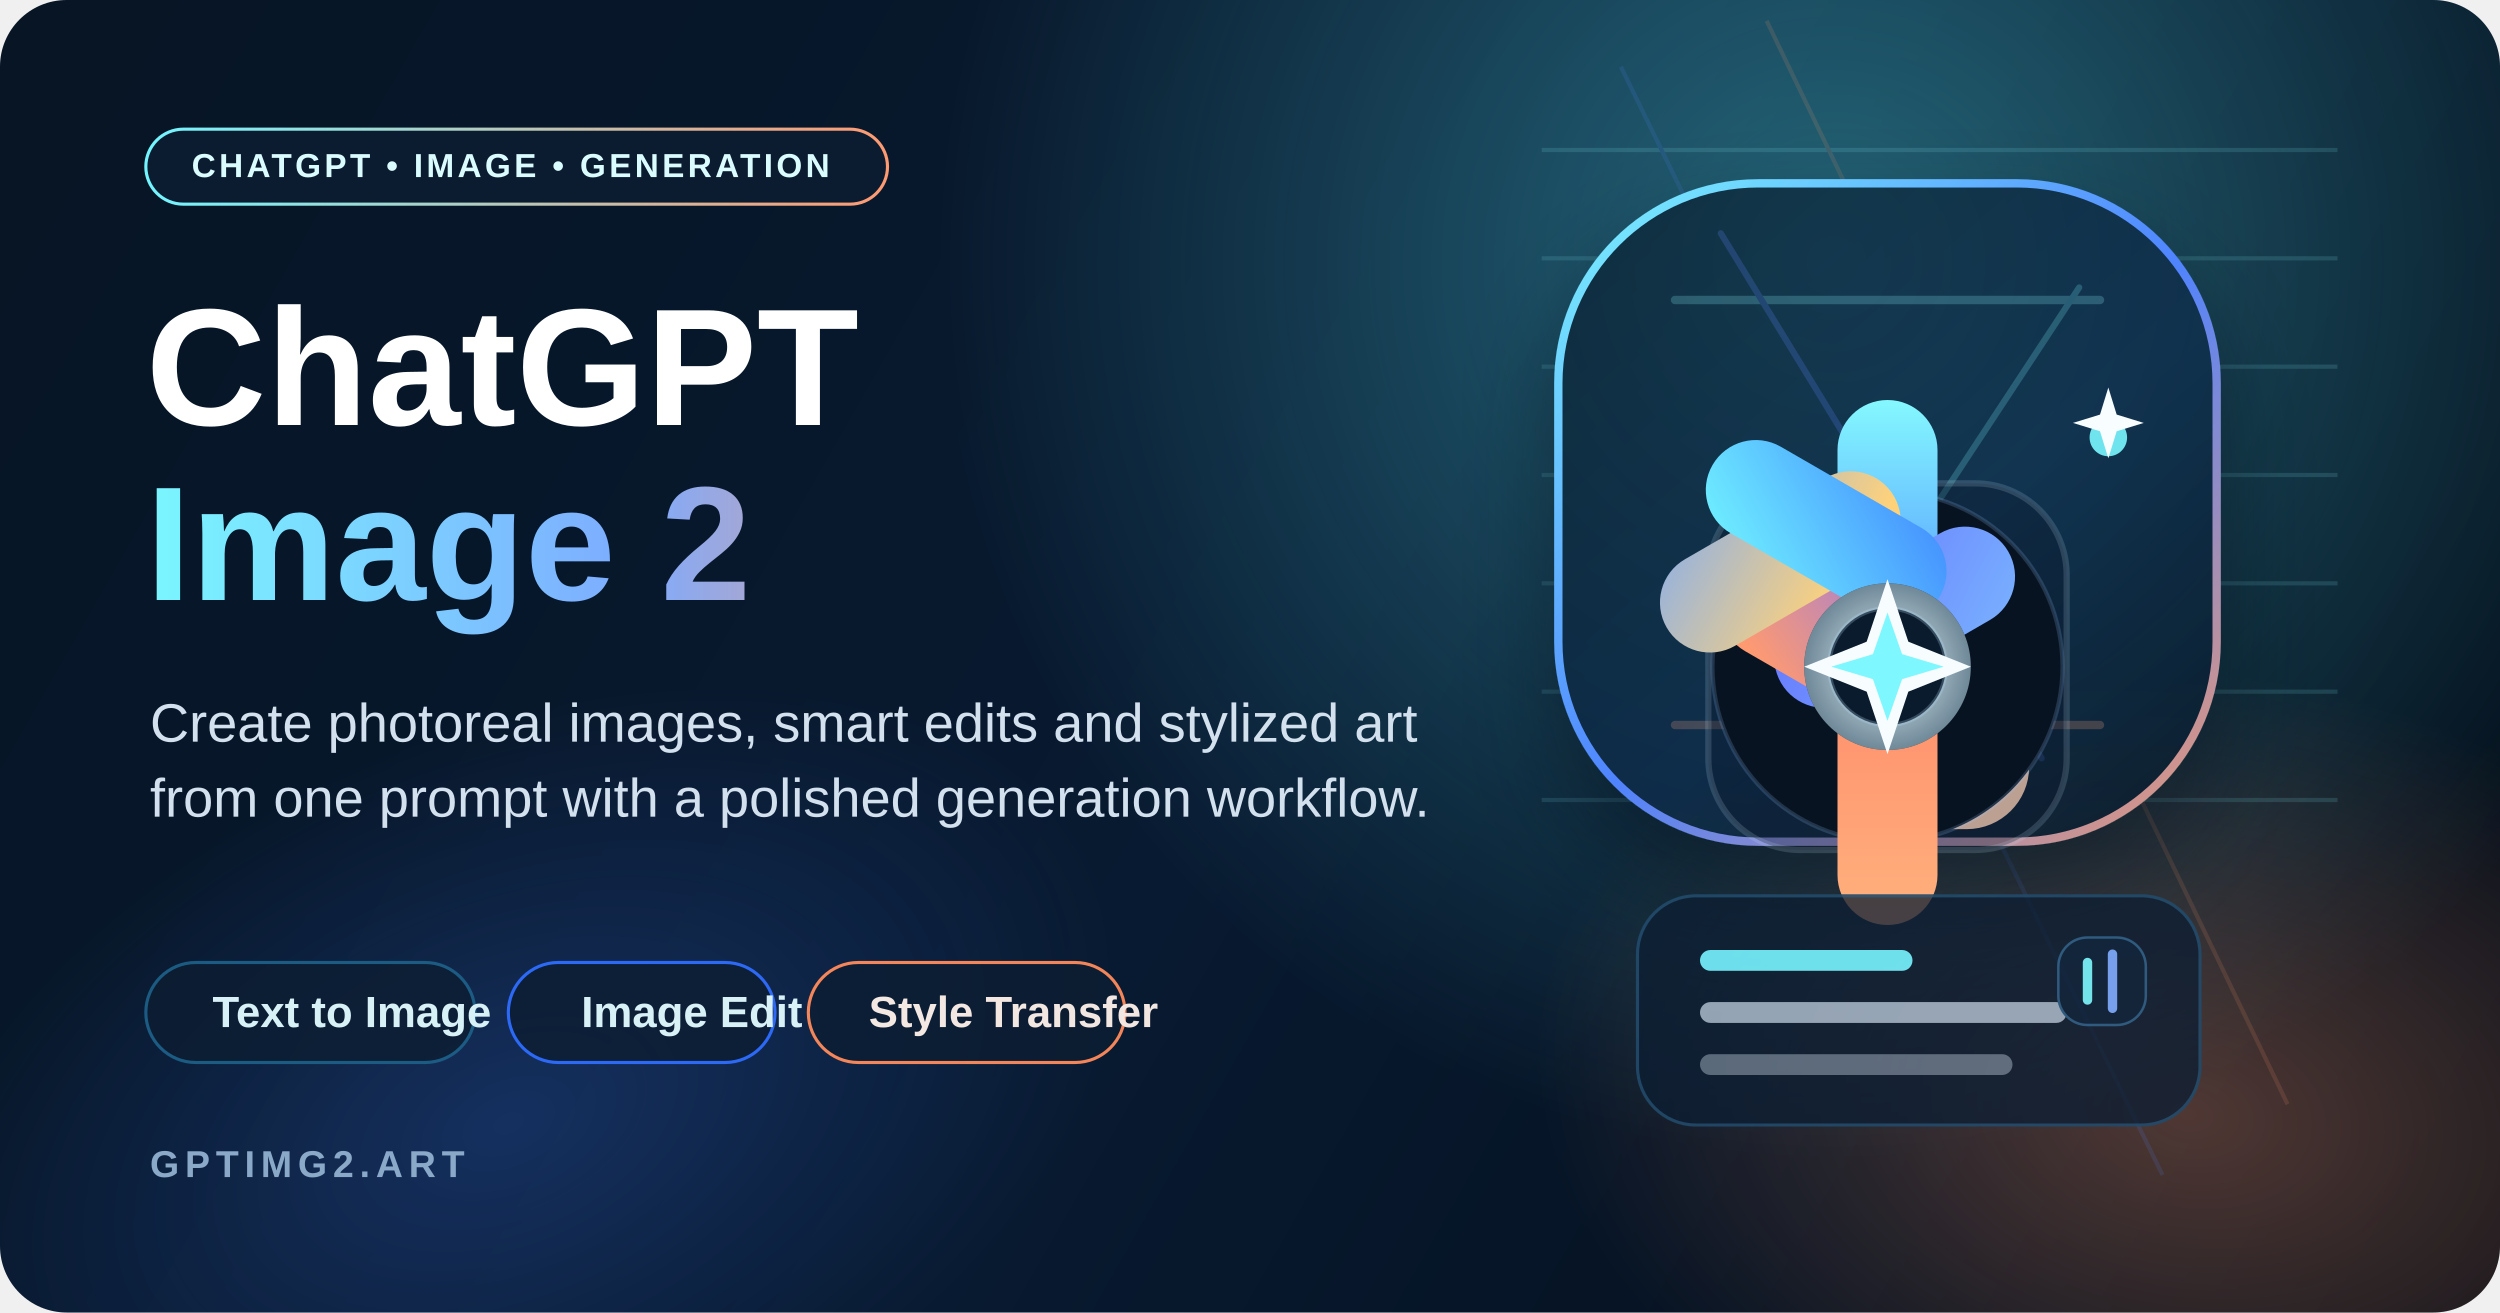
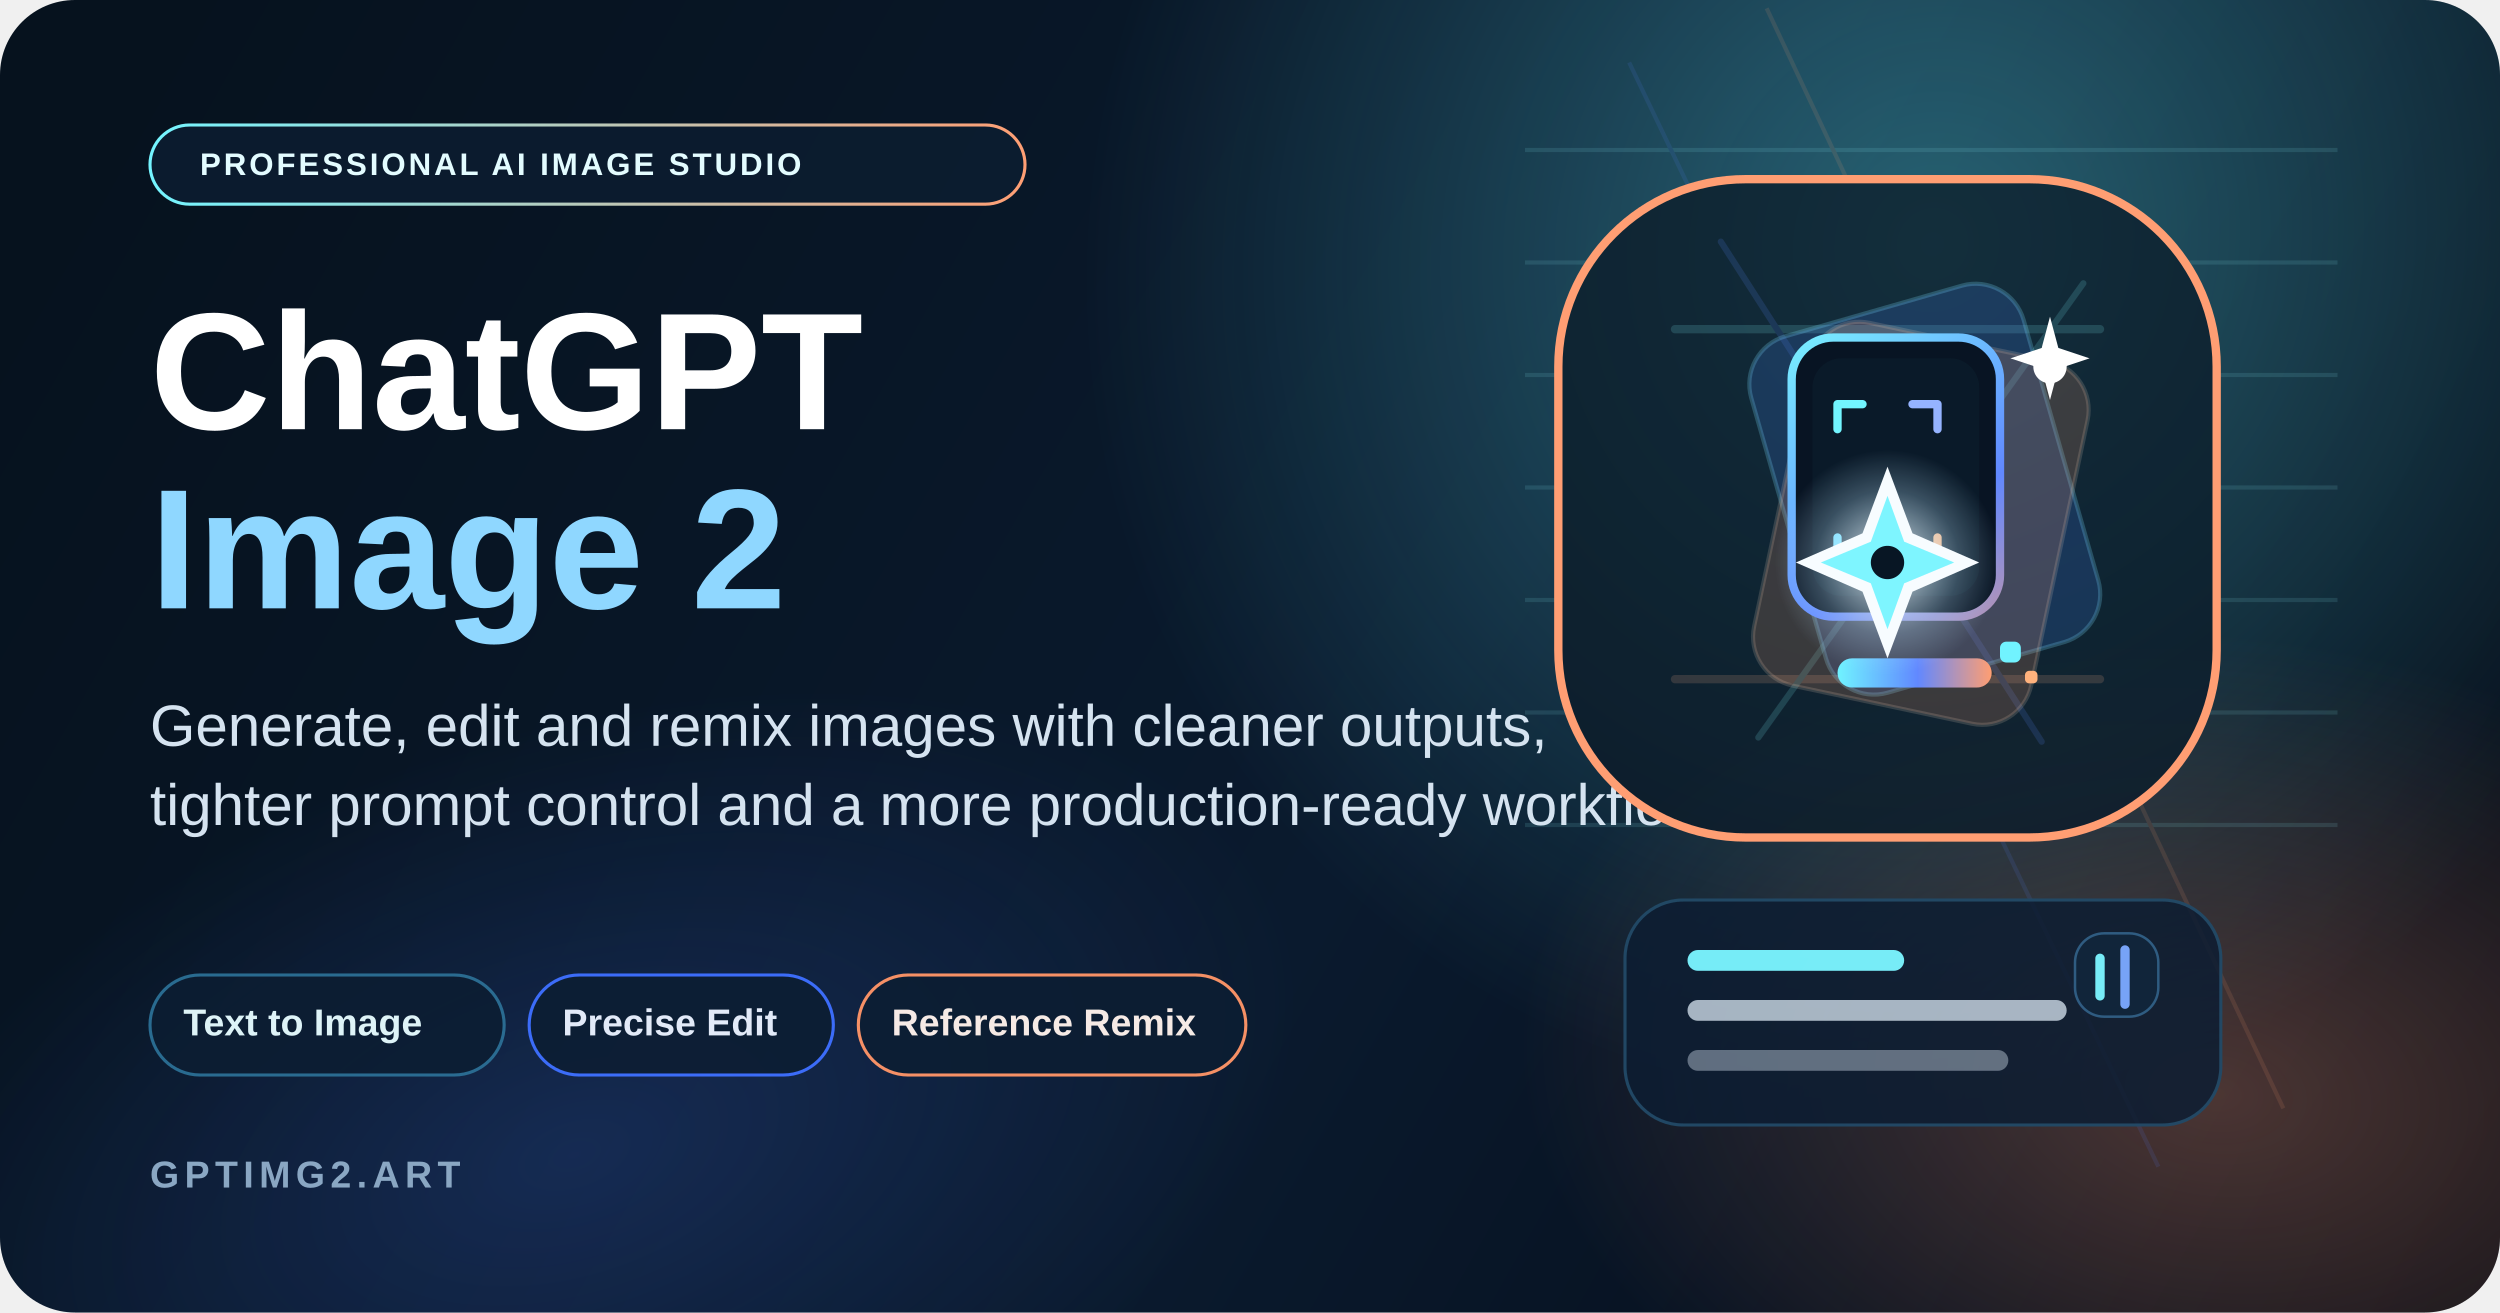
<svg xmlns="http://www.w3.org/2000/svg" width="1200" height="630" viewBox="0 0 1200 630" fill="none">
  <defs>
-     <linearGradient id="bg" x1="44" y1="20" x2="1172" y2="664" gradientUnits="userSpaceOnUse">
-       <stop offset="0" stop-color="#071525" />
-       <stop offset="0.5" stop-color="#081A31" />
-       <stop offset="1" stop-color="#030C16" />
+     <linearGradient id="bg" x1="64" y1="28" x2="1184" y2="662" gradientUnits="userSpaceOnUse">
+       <stop offset="0" stop-color="#06121E" />
+       <stop offset="0.54" stop-color="#0A1A2E" />
+       <stop offset="1" stop-color="#040A14" />
    </linearGradient>
-     <radialGradient id="glowA" cx="0" cy="0" r="1" gradientUnits="userSpaceOnUse" gradientTransform="translate(880 126) rotate(126.027) scale(431.322 430.666)">
-       <stop offset="0" stop-color="#58EFFF" stop-opacity="0.36" />
-       <stop offset="1" stop-color="#58EFFF" stop-opacity="0" />
+     <radialGradient id="glowA" cx="0" cy="0" r="1" gradientUnits="userSpaceOnUse" gradientTransform="translate(928 118) rotate(129) scale(420 400)">
+       <stop offset="0" stop-color="#62F1FF" stop-opacity="0.34" />
+       <stop offset="1" stop-color="#62F1FF" stop-opacity="0" />
    </radialGradient>
-     <radialGradient id="glowB" cx="0" cy="0" r="1" gradientUnits="userSpaceOnUse" gradientTransform="translate(1048 536) rotate(-170.496) scale(315.86 212.81)">
-       <stop offset="0" stop-color="#FF9669" stop-opacity="0.3" />
-       <stop offset="1" stop-color="#FF9669" stop-opacity="0" />
+     <radialGradient id="glowB" cx="0" cy="0" r="1" gradientUnits="userSpaceOnUse" gradientTransform="translate(1060 526) rotate(-173) scale(334 220)">
+       <stop offset="0" stop-color="#FF9A71" stop-opacity="0.28" />
+       <stop offset="1" stop-color="#FF9A71" stop-opacity="0" />
    </radialGradient>
-     <radialGradient id="glowC" cx="0" cy="0" r="1" gradientUnits="userSpaceOnUse" gradientTransform="translate(246 540) rotate(-23.2559) scale(307.063 186.847)">
-       <stop offset="0" stop-color="#3E7CFF" stop-opacity="0.24" />
-       <stop offset="1" stop-color="#3E7CFF" stop-opacity="0" />
+     <radialGradient id="glowC" cx="0" cy="0" r="1" gradientUnits="userSpaceOnUse" gradientTransform="translate(276 554) rotate(-18) scale(360 204)">
+       <stop offset="0" stop-color="#497AFF" stop-opacity="0.2" />
+       <stop offset="1" stop-color="#497AFF" stop-opacity="0" />
    </radialGradient>
-     <linearGradient id="pill" x1="72" y1="72" x2="426" y2="72" gradientUnits="userSpaceOnUse">
-       <stop offset="0" stop-color="#73F5FF" />
-       <stop offset="1" stop-color="#FF9A71" />
+     <linearGradient id="pillStroke" x1="74" y1="72" x2="494" y2="72" gradientUnits="userSpaceOnUse">
+       <stop offset="0" stop-color="#74F4FF" />
+       <stop offset="1" stop-color="#FF9E73" />
    </linearGradient>
-     <linearGradient id="accentText" x1="70" y1="284" x2="494" y2="284" gradientUnits="userSpaceOnUse">
-       <stop offset="0" stop-color="#7AF7FF" />
-       <stop offset="0.55" stop-color="#7DABFF" />
-       <stop offset="1" stop-color="#FF9D72" />
+     <linearGradient id="cardStroke" x1="844" y1="164" x2="980" y2="342" gradientUnits="userSpaceOnUse">
+       <stop offset="0" stop-color="#7AF6FF" />
+       <stop offset="0.54" stop-color="#6188FF" />
+       <stop offset="1" stop-color="#FF9E72" />
    </linearGradient>
-     <linearGradient id="tileFill" x1="760" y1="88" x2="1072" y2="444" gradientUnits="userSpaceOnUse">
-       <stop offset="0" stop-color="#081B2C" />
-       <stop offset="0.52" stop-color="#0B2340" />
-       <stop offset="1" stop-color="#05111E" />
+     <linearGradient id="progress" x1="882" y1="328" x2="956" y2="328" gradientUnits="userSpaceOnUse">
+       <stop offset="0" stop-color="#70F3FF" />
+       <stop offset="0.52" stop-color="#6188FF" />
+       <stop offset="1" stop-color="#FF9E72" />
    </linearGradient>
-     <linearGradient id="tileBorder" x1="748" y1="90" x2="1070" y2="438" gradientUnits="userSpaceOnUse">
-       <stop offset="0" stop-color="#7BF4FF" />
-       <stop offset="0.48" stop-color="#4F83FF" />
-       <stop offset="1" stop-color="#FF9A63" />
-     </linearGradient>
-     <linearGradient id="bladeA" x1="906" y1="192" x2="906" y2="318" gradientUnits="userSpaceOnUse">
-       <stop offset="0" stop-color="#84F8FF" />
-       <stop offset="1" stop-color="#4E86FF" />
-     </linearGradient>
-     <linearGradient id="bladeB" x1="1018" y1="260" x2="922" y2="320" gradientUnits="userSpaceOnUse">
-       <stop offset="0" stop-color="#7AB5FF" />
-       <stop offset="1" stop-color="#6777FF" />
-     </linearGradient>
-     <linearGradient id="bladeC" x1="1018" y1="378" x2="918" y2="332" gradientUnits="userSpaceOnUse">
-       <stop offset="0" stop-color="#FF9A70" />
-       <stop offset="1" stop-color="#7B73FF" />
-     </linearGradient>
-     <linearGradient id="bladeD" x1="906" y1="446" x2="906" y2="326" gradientUnits="userSpaceOnUse">
-       <stop offset="0" stop-color="#FFB27D" />
-       <stop offset="1" stop-color="#FF8E6D" />
-     </linearGradient>
-     <linearGradient id="bladeE" x1="794" y1="378" x2="890" y2="322" gradientUnits="userSpaceOnUse">
-       <stop offset="0" stop-color="#FFD27A" />
-       <stop offset="1" stop-color="#73A8FF" />
-     </linearGradient>
-     <linearGradient id="bladeF" x1="794" y1="260" x2="890" y2="318" gradientUnits="userSpaceOnUse">
-       <stop offset="0" stop-color="#73F8FF" />
-       <stop offset="1" stop-color="#438DFF" />
-     </linearGradient>
-     <radialGradient id="sparkGlow" cx="0" cy="0" r="1" gradientUnits="userSpaceOnUse" gradientTransform="translate(906 320) rotate(90) scale(74)">
-       <stop offset="0" stop-color="#F8FDFF" stop-opacity="0.98" />
-       <stop offset="0.68" stop-color="#BEEBFF" stop-opacity="0.42" />
-       <stop offset="1" stop-color="#BEEBFF" stop-opacity="0" />
+     <radialGradient id="sparkGlow" cx="0" cy="0" r="1" gradientUnits="userSpaceOnUse" gradientTransform="translate(906 270) rotate(90) scale(54)">
+       <stop offset="0" stop-color="#FCFEFF" stop-opacity="0.92" />
+       <stop offset="0.64" stop-color="#BFE8FF" stop-opacity="0.26" />
+       <stop offset="1" stop-color="#BFE8FF" stop-opacity="0" />
    </radialGradient>
-     <filter id="tileShadow" x="702" y="54" width="410" height="434" filterUnits="userSpaceOnUse" color-interpolation-filters="sRGB">
-       <feFlood flood-opacity="0" result="BackgroundImageFix" />
-       <feColorMatrix in="SourceAlpha" type="matrix" values="0 0 0 0 0 0 0 0 0 0 0 0 0 0 0 0 0 0 127 0" result="hardAlpha" />
-       <feOffset dy="24" />
-       <feGaussianBlur stdDeviation="24" />
-       <feComposite in2="hardAlpha" operator="out" />
-       <feColorMatrix type="matrix" values="0 0 0 0 0.012 0 0 0 0 0.047 0 0 0 0 0.098 0 0 0 0.48 0" />
-       <feBlend mode="normal" in2="BackgroundImageFix" result="effect1_dropShadow_1_2" />
-       <feBlend mode="normal" in="SourceGraphic" in2="effect1_dropShadow_1_2" result="shape" />
-     </filter>
  </defs>
-   <rect width="1200" height="630" rx="32" fill="url(#bg)" />
-   <rect width="1200" height="630" rx="32" fill="url(#glowA)" />
-   <rect width="1200" height="630" rx="32" fill="url(#glowB)" />
-   <rect width="1200" height="630" rx="32" fill="url(#glowC)" />
-   <g opacity="0.14">
-     <path d="M740 72L1122 72" stroke="#8EF8FF" stroke-width="2" />
-     <path d="M740 124L1122 124" stroke="#8EF8FF" stroke-width="2" />
-     <path d="M740 176L1122 176" stroke="#8EF8FF" stroke-width="2" />
-     <path d="M740 228L1122 228" stroke="#8EF8FF" stroke-width="2" />
-     <path d="M740 280L1122 280" stroke="#8EF8FF" stroke-width="2" />
-     <path d="M740 332L1122 332" stroke="#8EF8FF" stroke-width="2" />
-     <path d="M740 384L1122 384" stroke="#8EF8FF" stroke-width="2" />
-     <path d="M778 32L1038 564" stroke="#4F83FF" stroke-width="2" />
-     <path d="M848 10L1098 530" stroke="#FF9A63" stroke-width="2" />
+   <rect width="1200" height="630" rx="36" fill="url(#bg)" />
+   <rect width="1200" height="630" rx="36" fill="url(#glowA)" />
+   <rect width="1200" height="630" rx="36" fill="url(#glowB)" />
+   <rect width="1200" height="630" rx="36" fill="url(#glowC)" />
+   <g opacity="0.12">
+     <path d="M732 72H1122" stroke="#8DF5FF" stroke-width="2" />
+     <path d="M732 126H1122" stroke="#8DF5FF" stroke-width="2" />
+     <path d="M732 180H1122" stroke="#8DF5FF" stroke-width="2" />
+     <path d="M732 234H1122" stroke="#8DF5FF" stroke-width="2" />
+     <path d="M732 288H1122" stroke="#8DF5FF" stroke-width="2" />
+     <path d="M732 342H1122" stroke="#8DF5FF" stroke-width="2" />
+     <path d="M732 396H1122" stroke="#8DF5FF" stroke-width="2" />
+     <path d="M782 30L1036 560" stroke="#5682FF" stroke-width="2" />
+     <path d="M848 4L1096 532" stroke="#FF9E72" stroke-width="2" />
  </g>
-   <rect x="70" y="62" width="356" height="36" rx="18" fill="#0C1D32" fill-opacity="0.86" stroke="url(#pill)" stroke-width="1.5" />
-   <text x="92" y="85" fill="#DBFCFF" font-family="Arial, Helvetica, sans-serif" font-size="16" font-weight="700" letter-spacing="1.6">CHATGPT • IMAGE • GENERATION</text>
-   <text x="70" y="204" fill="white" font-family="Arial, Helvetica, sans-serif" font-size="80" font-weight="700">ChatGPT</text>
-   <text x="70" y="288" fill="url(#accentText)" font-family="Arial, Helvetica, sans-serif" font-size="78" font-weight="700">Image 2</text>
-   <text x="72" y="356" fill="#D3E0EE" font-family="Arial, Helvetica, sans-serif" font-size="26" font-weight="400">Create photoreal images, smart edits and stylized art</text>
-   <text x="72" y="392" fill="#D3E0EE" font-family="Arial, Helvetica, sans-serif" font-size="26" font-weight="400">from one prompt with a polished generation workflow.</text>
-   <g opacity="0.95">
-     <rect x="70" y="462" width="158" height="48" rx="24" fill="#0C1D32" fill-opacity="0.86" stroke="#1C5E86" stroke-width="1.5" />
-     <text x="102" y="493" fill="#E2FBFF" font-family="Arial, Helvetica, sans-serif" font-size="21" font-weight="700">Text to Image</text>
-     <rect x="244" y="462" width="128" height="48" rx="24" fill="#0C1D32" fill-opacity="0.86" stroke="#2E6CFF" stroke-width="1.5" />
-     <text x="279" y="493" fill="#E2FBFF" font-family="Arial, Helvetica, sans-serif" font-size="21" font-weight="700">Image Edit</text>
-     <rect x="388" y="462" width="152" height="48" rx="24" fill="#0C1D32" fill-opacity="0.86" stroke="#FF8A5B" stroke-width="1.5" />
-     <text x="417" y="493" fill="#FFF1EA" font-family="Arial, Helvetica, sans-serif" font-size="21" font-weight="700">Style Transfer</text>
+   <rect x="72" y="60" width="420" height="38" rx="19" fill="#0C1D30" fill-opacity="0.88" stroke="url(#pillStroke)" stroke-width="1.5" />
+   <text x="96" y="84" fill="#E3FCFF" font-family="Arial, Helvetica, sans-serif" font-size="15" font-weight="700" letter-spacing="1.4">PROFESSIONAL AI IMAGE STUDIO</text>
+   <text x="72" y="206" fill="white" font-family="Arial, Helvetica, sans-serif" font-size="80" font-weight="700">ChatGPT</text>
+   <text x="72" y="292" fill="#8FD7FF" font-family="Arial, Helvetica, sans-serif" font-size="82" font-weight="700">Image 2</text>
+   <text x="72" y="358" fill="#D5E3F0" font-family="Arial, Helvetica, sans-serif" font-size="28" font-weight="400">Generate, edit and remix images with cleaner outputs,</text>
+   <text x="72" y="396" fill="#D5E3F0" font-family="Arial, Helvetica, sans-serif" font-size="28" font-weight="400">tighter prompt control and a more production-ready workflow.</text>
+   <g opacity="0.96">
+     <rect x="72" y="468" width="170" height="48" rx="24" fill="#0C1D32" fill-opacity="0.9" stroke="#2B6E94" stroke-width="1.5" />
+     <text x="88" y="497" fill="#E6FCFF" font-family="Arial, Helvetica, sans-serif" font-size="18" font-weight="700">Text to Image</text>
+     <rect x="254" y="468" width="146" height="48" rx="24" fill="#0C1D32" fill-opacity="0.9" stroke="#3D6FFF" stroke-width="1.5" />
+     <text x="270" y="497" fill="#EAF2FF" font-family="Arial, Helvetica, sans-serif" font-size="18" font-weight="700">Precise Edit</text>
+     <rect x="412" y="468" width="186" height="48" rx="24" fill="#0C1D32" fill-opacity="0.9" stroke="#FF9567" stroke-width="1.5" />
+     <text x="428" y="497" fill="#FFF2EC" font-family="Arial, Helvetica, sans-serif" font-size="18" font-weight="700">Reference Remix</text>
  </g>
-   <text x="72" y="565" fill="#8AA8C7" font-family="Arial, Helvetica, sans-serif" font-size="18" font-weight="700" letter-spacing="2.8">GPTIMG2.ART</text>
-   <g filter="url(#tileShadow)">
-     <rect x="748" y="88" width="316" height="316" rx="96" fill="url(#tileFill)" />
-     <rect x="748" y="88" width="316" height="316" rx="96" fill="url(#glowA)" opacity="0.34" />
-     <rect x="748" y="88" width="316" height="316" rx="96" fill="url(#glowB)" opacity="0.18" />
-     <rect x="748" y="88" width="316" height="316" rx="96" stroke="url(#tileBorder)" stroke-width="4" />
+   <text x="72" y="570" fill="#8AA7C3" font-family="Arial, Helvetica, sans-serif" font-size="18" font-weight="700" letter-spacing="2.6">GPTIMG2.ART</text>
+   <g>
+     <rect x="748" y="86" width="316" height="316" rx="90" fill="#0A1826" />
+     <rect x="748" y="86" width="316" height="316" rx="90" fill="url(#glowA)" opacity="0.3" />
+     <rect x="748" y="86" width="316" height="316" rx="90" fill="url(#glowB)" opacity="0.18" />
+     <rect x="748" y="86" width="316" height="316" rx="90" stroke="url(#pillStroke)" stroke-width="4" />
  </g>
-   <g opacity="0.22">
-     <path d="M804 144L1008 144" stroke="#8EF8FF" stroke-width="4" stroke-linecap="round" />
-     <path d="M804 348L1008 348" stroke="#FFAA82" stroke-width="4" stroke-linecap="round" />
-     <path d="M826 112L980 364" stroke="#5B83FF" stroke-width="3" stroke-linecap="round" />
-     <path d="M998 138L844 372" stroke="#7DF4FF" stroke-width="3" stroke-linecap="round" />
+   <g opacity="0.16">
+     <path d="M804 158H1008" stroke="#87F7FF" stroke-width="4" stroke-linecap="round" />
+     <path d="M804 326H1008" stroke="#FFB08A" stroke-width="4" stroke-linecap="round" />
+     <path d="M826 116L980 356" stroke="#5C86FF" stroke-width="3" stroke-linecap="round" />
+     <path d="M1000 136L844 354" stroke="#7DF6FF" stroke-width="3" stroke-linecap="round" />
  </g>
-   <rect x="820" y="232" width="172" height="176" rx="44" fill="#09172A" fill-opacity="0.34" stroke="#D0ECFF" stroke-opacity="0.16" stroke-width="3" />
-   <path d="M842 270C842 255.641 853.641 244 868 244H894" stroke="#C7E7FF" stroke-opacity="0.78" stroke-width="8" stroke-linecap="round" />
-   <path d="M970 290V368C970 382.359 958.359 394 944 394H916" stroke="#FFD1B7" stroke-opacity="0.72" stroke-width="8" stroke-linecap="round" />
-   <circle cx="906" cy="320" r="84" fill="#071321" stroke="#9BC9FF" stroke-opacity="0.18" stroke-width="2" />
-   <rect x="882" y="192" width="48" height="126" rx="24" fill="url(#bladeA)" />
-   <rect x="952" y="244" width="48" height="126" rx="24" transform="rotate(60 952 244)" fill="url(#bladeB)" />
-   <rect x="950" y="322" width="48" height="126" rx="24" transform="rotate(120 950 322)" fill="url(#bladeC)" />
-   <rect x="882" y="318" width="48" height="126" rx="24" fill="url(#bladeD)" />
-   <rect x="812" y="322" width="48" height="126" rx="24" transform="rotate(-120 812 322)" fill="url(#bladeE)" />
-   <rect x="810" y="244" width="48" height="126" rx="24" transform="rotate(-60 810 244)" fill="url(#bladeF)" />
-   <circle cx="906" cy="320" r="40" fill="#071321" />
-   <circle cx="906" cy="320" r="40" fill="url(#sparkGlow)" />
-   <circle cx="906" cy="320" r="28" fill="#0A1B2D" stroke="#BEE6FF" stroke-opacity="0.24" stroke-width="2" />
-   <path d="M906 278L916 308L946 320L916 332L906 362L896 332L866 320L896 308L906 278Z" fill="#F7FCFF" />
-   <path d="M906 294L913 314L933 320L913 326L906 346L899 326L879 320L899 314L906 294Z" fill="#7EF7FF" />
-   <circle cx="1012" cy="210" r="9" fill="#7AF7FF" fill-opacity="0.9" />
-   <path d="M1012 186L1016 199L1029 203L1016 207L1012 220L1008 207L995 203L1008 199L1012 186Z" fill="#F8FDFF" />
-   <g opacity="0.9">
-     <rect x="786" y="430" width="270" height="110" rx="28" fill="#0C1D32" fill-opacity="0.84" stroke="#214A6A" stroke-width="1.5" />
-     <rect x="816" y="456" width="102" height="10" rx="5" fill="#76F3FF" />
-     <rect x="816" y="481" width="176" height="10" rx="5" fill="#D4E4F4" fill-opacity="0.74" />
-     <rect x="816" y="506" width="150" height="10" rx="5" fill="#D4E4F4" fill-opacity="0.42" />
-     <rect x="988" y="450" width="42" height="42" rx="14" fill="#10243B" stroke="#2F5F86" stroke-width="1.2" />
-     <path d="M1002 462L1002 480" stroke="#7AF7FF" stroke-width="4.5" stroke-linecap="round" />
-     <path d="M1014 458L1014 484" stroke="#7DABFF" stroke-width="4.5" stroke-linecap="round" />
+   <rect x="834" y="168" width="136" height="178" rx="24" transform="rotate(-16 834 168)" fill="#4D87FF" fill-opacity="0.18" stroke="#79DFFF" stroke-opacity="0.24" stroke-width="2" />
+   <rect x="874" y="150" width="136" height="178" rx="24" transform="rotate(12 874 150)" fill="#FF9E72" fill-opacity="0.18" stroke="#FFE0C6" stroke-opacity="0.16" stroke-width="2" />
+   <rect x="858" y="160" width="104" height="138" rx="22" fill="url(#cardStroke)" />
+   <rect x="862" y="164" width="96" height="130" rx="18" fill="#081423" />
+   <rect x="870" y="172" width="80" height="114" rx="14" fill="#0B1C2B" fill-opacity="0.88" />
+   <path d="M882 206V194H894" stroke="#72F5FF" stroke-width="4" stroke-linecap="round" stroke-linejoin="round" />
+   <path d="M918 194H930V206" stroke="#95B3FF" stroke-width="4" stroke-linecap="round" stroke-linejoin="round" />
+   <path d="M882 258V270H894" stroke="#72E0FF" stroke-width="4" stroke-linecap="round" stroke-linejoin="round" />
+   <path d="M918 270H930V258" stroke="#FFB47D" stroke-width="4" stroke-linecap="round" stroke-linejoin="round" />
+   <rect x="882" y="316" width="74" height="14" rx="7" fill="url(#progress)" />
+   <rect x="960" y="308" width="10" height="10" rx="3" fill="#71F3FF" />
+   <rect x="972" y="322" width="6" height="6" rx="2" fill="#FFB27D" />
+   <circle cx="906" cy="270" r="54" fill="url(#sparkGlow)" />
+   <path d="M906 224L918 256L950 270L918 284L906 316L894 284L862 270L894 256L906 224Z" fill="#F7FCFF" />
+   <path d="M906 238L914 260L938 270L914 280L906 302L898 280L874 270L898 260L906 238Z" fill="#7EF5FF" />
+   <circle cx="906" cy="270" r="8" fill="#081624" />
+   <circle cx="984" cy="176" r="8" fill="#FFFFFF" />
+   <path d="M984 152L988 167L1003 172L988 177L984 192L980 177L965 172L980 167L984 152Z" fill="#FFFFFF" />
+   <g opacity="0.96">
+     <rect x="780" y="432" width="286" height="108" rx="28" fill="#0C1D32" fill-opacity="0.88" stroke="#214966" stroke-width="1.5" />
+     <rect x="810" y="456" width="104" height="10" rx="5" fill="#7AF4FF" />
+     <rect x="810" y="480" width="182" height="10" rx="5" fill="#D9E6F2" fill-opacity="0.78" />
+     <rect x="810" y="504" width="154" height="10" rx="5" fill="#D9E6F2" fill-opacity="0.42" />
+     <rect x="996" y="448" width="40" height="40" rx="14" fill="#10243A" stroke="#2F5E84" stroke-width="1.2" />
+     <path d="M1008 460V478" stroke="#7AF4FF" stroke-width="4.5" stroke-linecap="round" />
+     <path d="M1020 456V482" stroke="#7AA8FF" stroke-width="4.5" stroke-linecap="round" />
  </g>
</svg>
